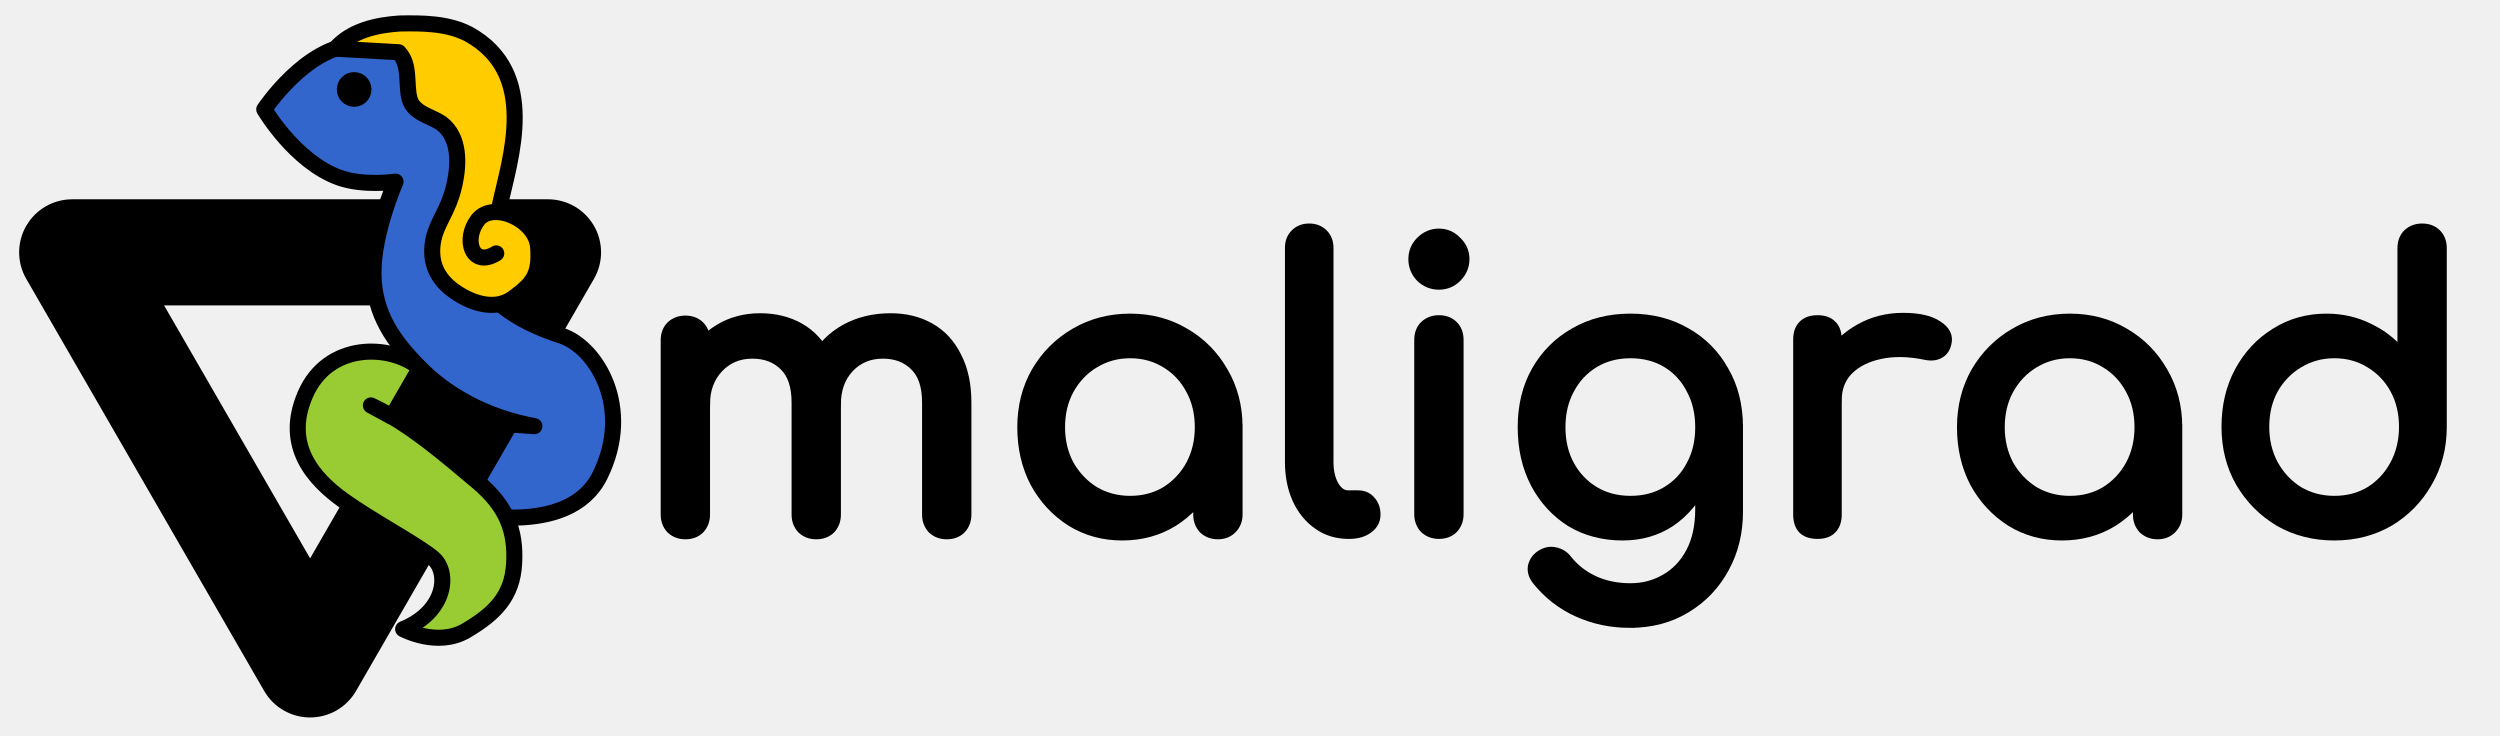
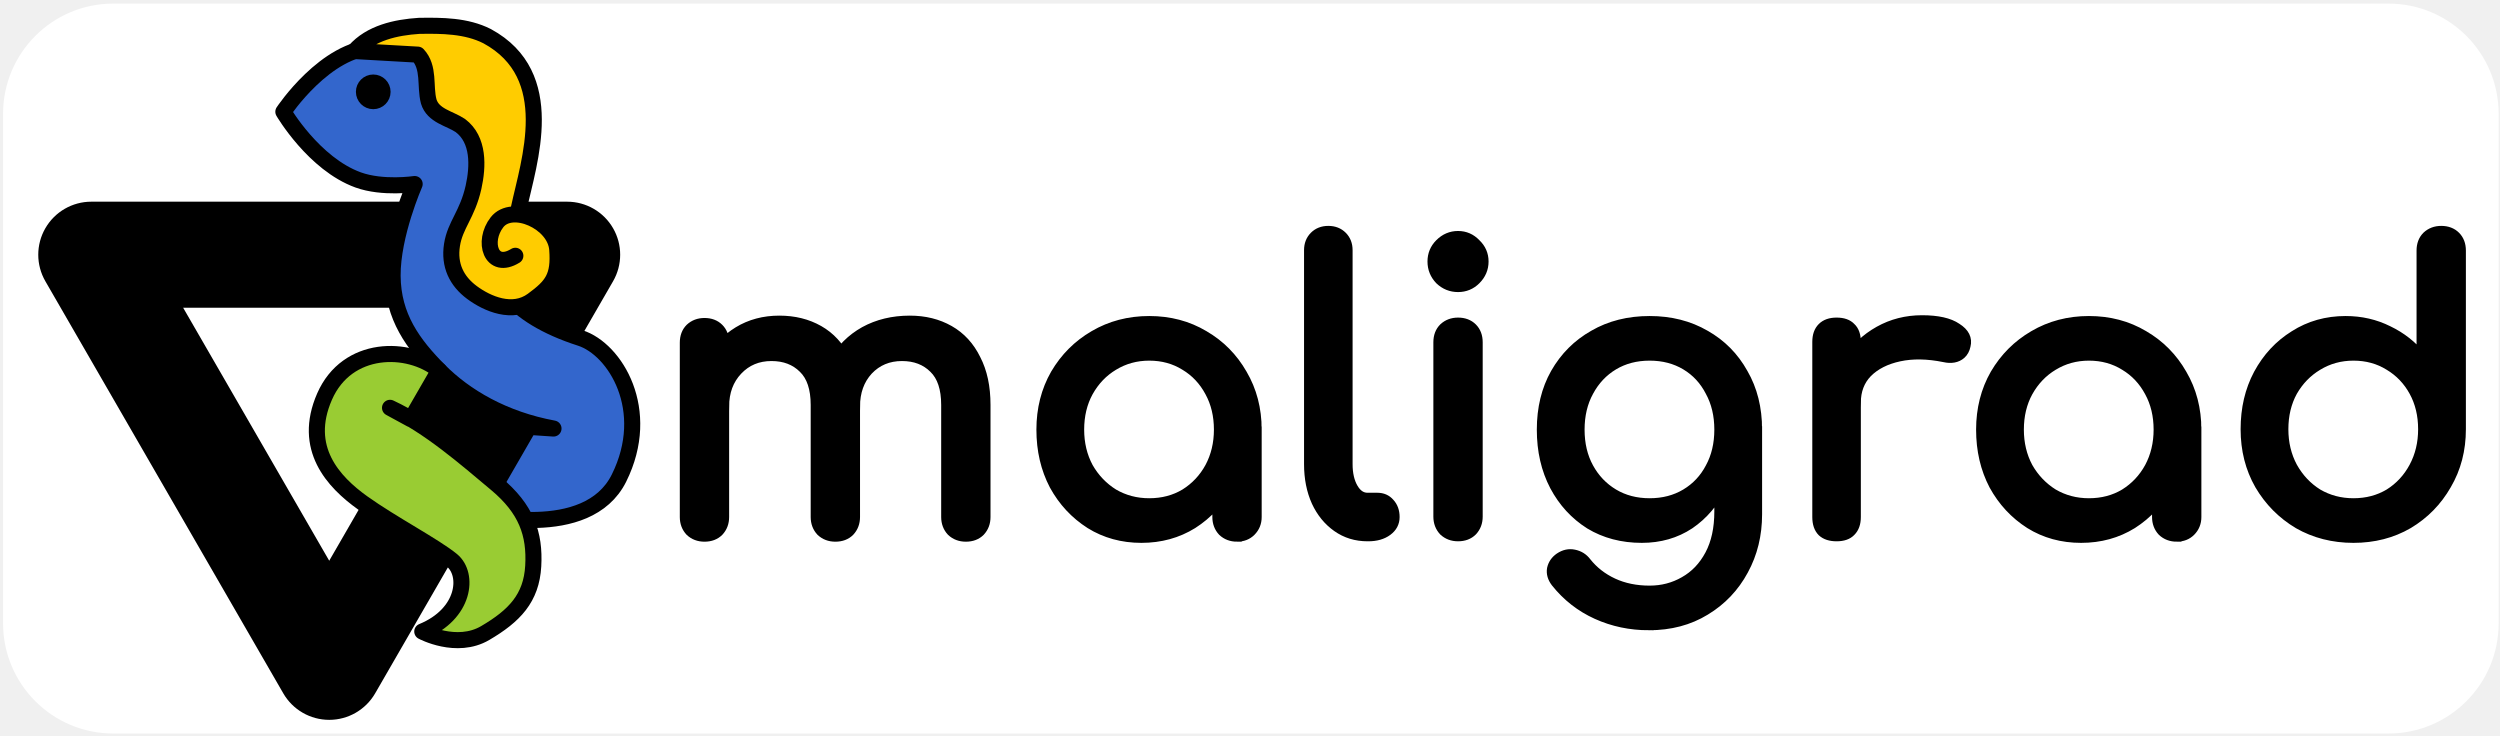
<svg xmlns="http://www.w3.org/2000/svg" width="374mm" height="110mm" viewBox="0 0 374 110" version="1.1" id="svg5">
  <defs id="defs2">
    <rect x="482.238" y="89.153" width="125.625" height="28.367" id="rect18190" />
    <rect x="367.419" y="60.786" width="725.383" height="320.141" id="rect15934" />
    <rect x="378.226" y="45.927" width="733.488" height="337.701" id="rect4224" />
    <rect x="403.891" y="85.101" width="724.032" height="324.193" id="rect4263" />
  </defs>
+   <g id="layer7" style="display:inline">
+     <rect style="font-variation-settings:'wght' 700;fill:#ffffff;fill-opacity:1;stroke:none;stroke-width:5;stroke-linecap:round;stroke-linejoin:round;stroke-miterlimit:4;stroke-dasharray:none;stroke-opacity:0.317;paint-order:stroke markers fill" id="rect4233" width="373.338" height="109.198" x="0.459" y="0.537" rx="16.489" ry="16.489" />
+   </g>
  <g id="layer1">
-     <g id="g845" transform="translate(-79.65293,-92.05363)">
+     <g id="g845" transform="translate(-76.79372,-91.69623)">
      <g id="g856" transform="matrix(0.4808856,0,0,0.4808856,73.77248,81.62073)">
        <g id="layer1-1">
          <path style="color:#000000;fill:#000000;stroke-width:0.265;stroke-linecap:round;stroke-linejoin:round;-inkscape-stroke:none;paint-order:stroke fill markers" d="M 34.684,83.695 A 16.502,16.502 0 0 0 20.395,108.445 L 94.411,236.645 a 16.502,16.502 0 0 0 28.579,0 L 197.006,108.445 A 16.502,16.502 0 0 0 182.717,83.695 Z M 63.264,116.695 h 90.875 l -45.438,78.7 z" id="path1971-2" />
        </g>
        <g id="layer2">
          <path style="fill:#3366cc;stroke:#000000;stroke-width:5;stroke-linecap:round;stroke-linejoin:round;stroke-miterlimit:4;stroke-dasharray:none;stroke-opacity:1" d="m 178.472,154.264 c -15.471,-2.85 -27.493,-9.92 -35.582,-18.085 -8.089,-8.166 -14.386,-16.664 -14.474,-29.433 -0.088,-12.77 6.863,-28.542 6.863,-28.542 0,0 -9.935,1.492 -17.57,-1.272 -13.808,-4.999 -23.276,-21.21 -23.276,-21.21 0,0 13.144,-19.845 28.686,-20.098 15.542,-0.253 32.332,11.359 38.812,22.905 7.069,12.596 0.389,25.485 -0.57,32.087 -0.78,5.373 -2.088,16.054 2.778,21.98 4.333,5.277 11.839,10.03 22.676,13.502 10.837,3.473 22.56,22.408 12.027,43.596 -9.906,19.926 -43.58,11.056 -43.58,11.056 l 15.587,-26.998 z" id="path3851" />
        </g>
        <g id="layer3">
          <path style="fill:#99cc33;stroke:#000000;stroke-width:5;stroke-linecap:round;stroke-linejoin:round;stroke-miterlimit:4;stroke-dasharray:none;stroke-opacity:1" d="m 119.096,177.389 c 9.08,6.494 22.455,13.476 27.786,17.873 5.331,4.397 4.105,16.68 -9.234,22.154 0,0 10.647,5.714 19.575,0.472 9.081,-5.332 14.378,-10.824 14.946,-20.85 0.568,-10.025 -2.167,-17.767 -11.536,-25.595 -9.369,-7.828 -20.878,-17.963 -33.017,-23.621 l 6.505,3.542 8.768,-15.186 c -9.442,-7.713 -28.601,-7.928 -35.639,8.149 -7.037,16.078 2.766,26.567 11.845,33.061 z" id="path2468" />
        </g>
        <g id="layer4" style="display:inline">
          <path style="fill:#ffcc00;stroke:#000000;stroke-width:4.999;stroke-linecap:round;stroke-linejoin:round;stroke-miterlimit:4;stroke-dasharray:none;stroke-opacity:1" d="m 167.713,85.655 c 3.066,-14.364 12.563,-41.26 -9.877,-53.445 -6.506,-3.297 -14.074,-3.327 -21.206,-3.212 -7.176,0.469 -15.095,2.181 -20.036,7.832 l 19.652,1.12 c 3.744,4.022 2.144,9.736 3.406,14.554 1.339,4.49 6.435,5.232 9.827,7.49 5.892,4.404 5.543,12.755 4.114,19.204 -1.923,8.578 -5.724,11.662 -6.701,17.965 -0.977,6.303 1.427,11.226 6.211,14.779 4.783,3.552 12.665,6.956 18.841,2.434 6.177,-4.522 8.341,-7.298 7.692,-15.841 -0.649,-8.543 -14.063,-14.429 -18.736,-8.447 -4.673,5.982 -1.866,15.107 5.703,10.436" id="path20898" />
          <circle style="fill:#000000;fill-opacity:1;stroke:#000000;stroke-width:3.749;stroke-linecap:round;stroke-linejoin:round;stroke-miterlimit:4;stroke-dasharray:none;stroke-opacity:1;paint-order:stroke fill markers" id="path25419" cy="49.523" cx="122.398" r="3.521" />
        </g>
      </g>
      <text xml:space="preserve" transform="matrix(0.2645833,0,0,0.2645833,79.65293,92.05363)" id="text4261" style="font-size:12px;line-height:1.25;font-family:'Times New Roman';-inkscape-font-specification:'Times New Roman, ';white-space:pre;shape-inside:url(#rect4263)" />
      <text xml:space="preserve" transform="matrix(0.2645833,0,0,0.2645833,79.65293,92.05363)" id="text4222" style="font-style:normal;font-variant:normal;font-weight:normal;font-stretch:normal;font-size:136.063px;line-height:1.25;font-family:Comfortaa;-inkscape-font-specification:Comfortaa;white-space:pre;shape-inside:url(#rect4224)" />
-       <g aria-label="maligrad" transform="matrix(0.4308542,0,0,0.4308542,15.61197,92.13576)" id="text15932" style="font-size:136.063px;font-family:'Times New Roman';-inkscape-font-specification:'Times New Roman, ';white-space:pre;stroke-width:3.249;stroke-miterlimit:4;stroke-dasharray:none;stroke:#000000;stroke-opacity:1">
-         <path d="m 477.359,185.439 q -2.993,0 -5.034,-1.905 -1.905,-2.041 -1.905,-5.034 v -38.914 q 0,-8.572 -4.218,-12.654 -4.218,-4.218 -11.021,-4.218 -7.075,0 -11.701,4.898 -4.49,4.898 -4.49,12.518 h -11.293 q 0,-8.844 3.81,-15.511 3.81,-6.803 10.613,-10.613 6.939,-3.81 15.783,-3.81 7.756,0 13.742,3.402 5.987,3.402 9.252,10.069 3.402,6.531 3.402,15.919 v 38.914 q 0,2.993 -1.905,5.034 -1.905,1.905 -5.034,1.905 z m -90.754,0 q -2.993,0 -5.034,-1.905 -1.905,-2.041 -1.905,-5.034 v -60.548 q 0,-3.129 1.905,-5.034 2.041,-1.905 5.034,-1.905 3.129,0 5.034,1.905 1.905,1.905 1.905,5.034 v 60.548 q 0,2.993 -1.905,5.034 -1.905,1.905 -5.034,1.905 z m 45.445,0 q -2.993,0 -5.034,-1.905 -1.905,-2.041 -1.905,-5.034 v -38.914 q 0,-8.572 -4.218,-12.654 -4.218,-4.218 -11.021,-4.218 -7.075,0 -11.701,4.898 -4.626,4.898 -4.626,12.518 h -8.572 q 0,-8.844 3.538,-15.511 3.538,-6.803 9.797,-10.613 6.259,-3.81 14.287,-3.81 7.756,0 13.742,3.402 5.987,3.402 9.252,10.069 3.402,6.531 3.402,15.919 v 38.914 q 0,2.993 -1.905,5.034 -1.905,1.905 -5.034,1.905 z" style="-inkscape-font-specification:'Comfortaa, @wght=700';stroke-width:3.249;stroke-miterlimit:4;stroke-dasharray:none;stroke:#000000;stroke-opacity:1" id="path842" />
-         <path d="m 538.315,185.847 q -9.933,0 -17.824,-4.898 -7.892,-5.034 -12.518,-13.47 -4.49,-8.572 -4.49,-19.321 0,-10.749 4.898,-19.321 5.034,-8.572 13.47,-13.47 8.572,-5.034 19.185,-5.034 10.613,0 19.049,5.034 8.436,4.898 13.334,13.47 5.034,8.572 5.034,19.321 h -5.306 q 0,10.749 -4.626,19.321 -4.49,8.436 -12.382,13.47 -7.892,4.898 -17.824,4.898 z m 2.721,-12.246 q 6.939,0 12.382,-3.266 5.443,-3.402 8.572,-9.116 3.129,-5.851 3.129,-13.062 0,-7.347 -3.129,-13.062 -3.129,-5.851 -8.572,-9.116 -5.443,-3.402 -12.382,-3.402 -6.803,0 -12.382,3.402 -5.443,3.266 -8.708,9.116 -3.129,5.715 -3.129,13.062 0,7.211 3.129,13.062 3.266,5.715 8.708,9.116 5.579,3.266 12.382,3.266 z m 30.478,11.837 q -2.993,0 -5.034,-1.905 -1.905,-2.041 -1.905,-5.034 v -20.818 l 2.585,-14.423 11.293,4.898 v 30.342 q 0,2.993 -2.041,5.034 -1.905,1.905 -4.898,1.905 z" style="-inkscape-font-specification:'Comfortaa, @wght=700';stroke-width:3.249;stroke-miterlimit:4;stroke-dasharray:none;stroke:#000000;stroke-opacity:1" id="path844" />
-         <path d="m 616.823,185.303 q -5.987,0 -10.613,-3.266 -4.626,-3.266 -7.211,-8.844 -2.585,-5.715 -2.585,-13.062 V 85.841 q 0,-2.993 1.905,-4.898 1.905,-1.905 4.898,-1.905 2.993,0 4.898,1.905 1.905,1.905 1.905,4.898 v 74.29 q 0,5.034 1.905,8.3 1.905,3.266 4.898,3.266 h 3.402 q 2.721,0 4.354,1.905 1.769,1.905 1.769,4.898 0,2.993 -2.585,4.898 -2.585,1.905 -6.667,1.905 z" style="-inkscape-font-specification:'Comfortaa, @wght=700';stroke-width:3.249;stroke-miterlimit:4;stroke-dasharray:none;stroke:#000000;stroke-opacity:1" id="path846" />
-         <path d="m 648.254,185.303 q -2.993,0 -5.034,-1.905 -1.905,-2.041 -1.905,-5.034 v -60.548 q 0,-3.129 1.905,-5.034 2.041,-1.905 5.034,-1.905 3.129,0 5.034,1.905 1.905,1.905 1.905,5.034 v 60.548 q 0,2.993 -1.905,5.034 -1.905,1.905 -5.034,1.905 z m 0,-86.536 q -3.674,0 -6.395,-2.585 -2.585,-2.721 -2.585,-6.395 0,-3.674 2.585,-6.259 2.721,-2.721 6.395,-2.721 3.674,0 6.259,2.721 2.721,2.585 2.721,6.259 0,3.674 -2.721,6.395 -2.585,2.585 -6.259,2.585 z" style="-inkscape-font-specification:'Comfortaa, @wght=700';stroke-width:3.249;stroke-miterlimit:4;stroke-dasharray:none;stroke:#000000;stroke-opacity:1" id="path848" />
-         <path d="m 712.067,185.847 q -10.205,0 -18.096,-4.762 -7.756,-4.898 -12.246,-13.334 -4.49,-8.572 -4.49,-19.593 0,-11.157 4.762,-19.593 4.898,-8.572 13.334,-13.334 8.436,-4.898 19.457,-4.898 10.885,0 19.321,4.898 8.436,4.762 13.198,13.334 4.898,8.436 4.898,19.593 h -8.028 q 0,11.021 -4.218,19.593 -4.082,8.436 -11.293,13.334 -7.211,4.762 -16.6,4.762 z m 2.449,30.342 q -9.66,0 -18.096,-3.81 -8.436,-3.81 -14.287,-11.157 -1.769,-2.313 -1.361,-4.762 0.544,-2.449 2.721,-3.946 2.449,-1.633 5.034,-1.089 2.721,0.544 4.354,2.721 3.674,4.626 9.252,7.211 5.579,2.585 12.654,2.585 6.531,0 11.974,-3.129 5.579,-3.129 8.844,-9.252 3.266,-6.123 3.266,-14.967 v -19.321 l 4.49,-11.974 8.844,2.857 v 29.39 q 0,10.749 -4.762,19.457 -4.762,8.844 -13.334,14.014 -8.436,5.17 -19.593,5.17 z m 0.272,-42.588 q 7.075,0 12.518,-3.266 5.443,-3.266 8.436,-8.98 3.129,-5.715 3.129,-13.198 0,-7.483 -3.129,-13.198 -2.993,-5.851 -8.436,-9.116 -5.443,-3.266 -12.518,-3.266 -7.075,0 -12.518,3.266 -5.443,3.266 -8.572,9.116 -3.129,5.715 -3.129,13.198 0,7.483 3.129,13.198 3.129,5.715 8.572,8.98 5.443,3.266 12.518,3.266 z" style="-inkscape-font-specification:'Comfortaa, @wght=700';stroke-width:3.249;stroke-miterlimit:4;stroke-dasharray:none;stroke:#000000;stroke-opacity:1" id="path850" />
-         <path d="m 779.554,138.77 q 0,-8.164 3.946,-14.559 4.082,-6.531 10.885,-10.341 6.803,-3.81 14.967,-3.81 8.164,0 12.11,2.721 4.082,2.585 3.129,6.259 -0.408,1.905 -1.633,2.993 -1.089,0.952 -2.585,1.225 -1.497,0.272 -3.266,-0.136 -8.708,-1.769 -15.647,-0.272 -6.939,1.497 -11.021,5.579 -3.946,4.082 -3.946,10.341 z m 0.136,46.534 q -3.266,0 -5.034,-1.633 -1.769,-1.769 -1.769,-5.17 v -60.82 q 0,-3.266 1.769,-5.034 1.769,-1.769 5.034,-1.769 3.402,0 5.034,1.769 1.769,1.633 1.769,5.034 v 60.82 q 0,3.266 -1.769,5.034 -1.633,1.769 -5.034,1.769 z" style="-inkscape-font-specification:'Comfortaa, @wght=700';stroke-width:3.249;stroke-miterlimit:4;stroke-dasharray:none;stroke:#000000;stroke-opacity:1" id="path852" />
-         <path d="m 864.594,185.847 q -9.933,0 -17.824,-4.898 -7.892,-5.034 -12.518,-13.47 -4.49,-8.572 -4.49,-19.321 0,-10.749 4.898,-19.321 5.034,-8.572 13.47,-13.47 8.572,-5.034 19.185,-5.034 10.613,0 19.049,5.034 8.436,4.898 13.334,13.47 5.034,8.572 5.034,19.321 h -5.306 q 0,10.749 -4.626,19.321 -4.49,8.436 -12.382,13.47 -7.892,4.898 -17.824,4.898 z m 2.721,-12.246 q 6.939,0 12.382,-3.266 5.443,-3.402 8.572,-9.116 3.129,-5.851 3.129,-13.062 0,-7.347 -3.129,-13.062 -3.129,-5.851 -8.572,-9.116 -5.443,-3.402 -12.382,-3.402 -6.803,0 -12.382,3.402 -5.443,3.266 -8.708,9.116 -3.129,5.715 -3.129,13.062 0,7.211 3.129,13.062 3.266,5.715 8.708,9.116 5.579,3.266 12.382,3.266 z m 30.478,11.837 q -2.993,0 -5.034,-1.905 -1.905,-2.041 -1.905,-5.034 v -20.818 l 2.585,-14.423 11.293,4.898 v 30.342 q 0,2.993 -2.041,5.034 -1.905,1.905 -4.898,1.905 z" style="-inkscape-font-specification:'Comfortaa, @wght=700';stroke-width:3.249;stroke-miterlimit:4;stroke-dasharray:none;stroke:#000000;stroke-opacity:1" id="path854" />
-         <path d="m 959.157,185.847 q -10.613,0 -19.185,-4.898 -8.436,-5.034 -13.47,-13.606 -4.898,-8.572 -4.898,-19.321 0,-10.749 4.49,-19.185 4.626,-8.572 12.518,-13.47 7.892,-5.034 17.824,-5.034 8.028,0 14.831,3.402 6.803,3.266 11.429,8.98 V 85.977 q 0,-3.129 1.905,-5.034 2.041,-1.905 5.034,-1.905 3.129,0 5.034,1.905 1.905,1.905 1.905,5.034 V 148.022 q 0,10.749 -5.034,19.321 -4.898,8.572 -13.334,13.606 -8.436,4.898 -19.049,4.898 z m 0,-12.246 q 6.939,0 12.382,-3.266 5.443,-3.402 8.572,-9.252 3.129,-5.851 3.129,-13.062 0,-7.347 -3.129,-13.062 -3.129,-5.715 -8.572,-8.98 -5.443,-3.402 -12.382,-3.402 -6.803,0 -12.382,3.402 -5.443,3.266 -8.708,8.98 -3.129,5.715 -3.129,13.062 0,7.211 3.129,13.062 3.266,5.851 8.708,9.252 5.579,3.266 12.382,3.266 z" style="-inkscape-font-specification:'Comfortaa, @wght=700';stroke-width:3.249;stroke-miterlimit:4;stroke-dasharray:none;stroke:#000000;stroke-opacity:1" id="path856" />
+       <g aria-label="maligrad" transform="matrix(0.4308542,0,0,0.4308542,15.61197,92.13576)" id="text15932" style="font-size:136.063px;font-family:'Times New Roman';-inkscape-font-specification:'Times New Roman, ';white-space:pre;stroke:#000000;stroke-width:3.249;stroke-miterlimit:4;stroke-dasharray:none;stroke-opacity:1">
+         <path d="m 477.359,185.439 q -2.993,0 -5.034,-1.905 -1.905,-2.041 -1.905,-5.034 v -38.914 q 0,-8.572 -4.218,-12.654 -4.218,-4.218 -11.021,-4.218 -7.075,0 -11.701,4.898 -4.49,4.898 -4.49,12.518 h -11.293 q 0,-8.844 3.81,-15.511 3.81,-6.803 10.613,-10.613 6.939,-3.81 15.783,-3.81 7.756,0 13.742,3.402 5.987,3.402 9.252,10.069 3.402,6.531 3.402,15.919 v 38.914 q 0,2.993 -1.905,5.034 -1.905,1.905 -5.034,1.905 z m -90.754,0 q -2.993,0 -5.034,-1.905 -1.905,-2.041 -1.905,-5.034 v -60.548 q 0,-3.129 1.905,-5.034 2.041,-1.905 5.034,-1.905 3.129,0 5.034,1.905 1.905,1.905 1.905,5.034 v 60.548 q 0,2.993 -1.905,5.034 -1.905,1.905 -5.034,1.905 z m 45.445,0 q -2.993,0 -5.034,-1.905 -1.905,-2.041 -1.905,-5.034 v -38.914 q 0,-8.572 -4.218,-12.654 -4.218,-4.218 -11.021,-4.218 -7.075,0 -11.701,4.898 -4.626,4.898 -4.626,12.518 h -8.572 q 0,-8.844 3.538,-15.511 3.538,-6.803 9.797,-10.613 6.259,-3.81 14.287,-3.81 7.756,0 13.742,3.402 5.987,3.402 9.252,10.069 3.402,6.531 3.402,15.919 v 38.914 q 0,2.993 -1.905,5.034 -1.905,1.905 -5.034,1.905 z" style="-inkscape-font-specification:'Comfortaa, @wght=700';stroke:#000000;stroke-width:3.249;stroke-miterlimit:4;stroke-dasharray:none;stroke-opacity:1" id="path842" />
+         <path d="m 538.315,185.847 q -9.933,0 -17.824,-4.898 -7.892,-5.034 -12.518,-13.47 -4.49,-8.572 -4.49,-19.321 0,-10.749 4.898,-19.321 5.034,-8.572 13.47,-13.47 8.572,-5.034 19.185,-5.034 10.613,0 19.049,5.034 8.436,4.898 13.334,13.47 5.034,8.572 5.034,19.321 h -5.306 q 0,10.749 -4.626,19.321 -4.49,8.436 -12.382,13.47 -7.892,4.898 -17.824,4.898 z m 2.721,-12.246 q 6.939,0 12.382,-3.266 5.443,-3.402 8.572,-9.116 3.129,-5.851 3.129,-13.062 0,-7.347 -3.129,-13.062 -3.129,-5.851 -8.572,-9.116 -5.443,-3.402 -12.382,-3.402 -6.803,0 -12.382,3.402 -5.443,3.266 -8.708,9.116 -3.129,5.715 -3.129,13.062 0,7.211 3.129,13.062 3.266,5.715 8.708,9.116 5.579,3.266 12.382,3.266 z m 30.478,11.837 q -2.993,0 -5.034,-1.905 -1.905,-2.041 -1.905,-5.034 v -20.818 l 2.585,-14.423 11.293,4.898 v 30.342 q 0,2.993 -2.041,5.034 -1.905,1.905 -4.898,1.905 z" style="-inkscape-font-specification:'Comfortaa, @wght=700';stroke:#000000;stroke-width:3.249;stroke-miterlimit:4;stroke-dasharray:none;stroke-opacity:1" id="path844" />
+         <path d="m 616.823,185.303 q -5.987,0 -10.613,-3.266 -4.626,-3.266 -7.211,-8.844 -2.585,-5.715 -2.585,-13.062 V 85.841 q 0,-2.993 1.905,-4.898 1.905,-1.905 4.898,-1.905 2.993,0 4.898,1.905 1.905,1.905 1.905,4.898 v 74.29 q 0,5.034 1.905,8.3 1.905,3.266 4.898,3.266 h 3.402 q 2.721,0 4.354,1.905 1.769,1.905 1.769,4.898 0,2.993 -2.585,4.898 -2.585,1.905 -6.667,1.905 z" style="-inkscape-font-specification:'Comfortaa, @wght=700';stroke:#000000;stroke-width:3.249;stroke-miterlimit:4;stroke-dasharray:none;stroke-opacity:1" id="path846" />
+         <path d="m 648.254,185.303 q -2.993,0 -5.034,-1.905 -1.905,-2.041 -1.905,-5.034 v -60.548 q 0,-3.129 1.905,-5.034 2.041,-1.905 5.034,-1.905 3.129,0 5.034,1.905 1.905,1.905 1.905,5.034 v 60.548 q 0,2.993 -1.905,5.034 -1.905,1.905 -5.034,1.905 z m 0,-86.536 q -3.674,0 -6.395,-2.585 -2.585,-2.721 -2.585,-6.395 0,-3.674 2.585,-6.259 2.721,-2.721 6.395,-2.721 3.674,0 6.259,2.721 2.721,2.585 2.721,6.259 0,3.674 -2.721,6.395 -2.585,2.585 -6.259,2.585 z" style="-inkscape-font-specification:'Comfortaa, @wght=700';stroke:#000000;stroke-width:3.249;stroke-miterlimit:4;stroke-dasharray:none;stroke-opacity:1" id="path848" />
+         <path d="m 712.067,185.847 q -10.205,0 -18.096,-4.762 -7.756,-4.898 -12.246,-13.334 -4.49,-8.572 -4.49,-19.593 0,-11.157 4.762,-19.593 4.898,-8.572 13.334,-13.334 8.436,-4.898 19.457,-4.898 10.885,0 19.321,4.898 8.436,4.762 13.198,13.334 4.898,8.436 4.898,19.593 h -8.028 q 0,11.021 -4.218,19.593 -4.082,8.436 -11.293,13.334 -7.211,4.762 -16.6,4.762 z m 2.449,30.342 q -9.66,0 -18.096,-3.81 -8.436,-3.81 -14.287,-11.157 -1.769,-2.313 -1.361,-4.762 0.544,-2.449 2.721,-3.946 2.449,-1.633 5.034,-1.089 2.721,0.544 4.354,2.721 3.674,4.626 9.252,7.211 5.579,2.585 12.654,2.585 6.531,0 11.974,-3.129 5.579,-3.129 8.844,-9.252 3.266,-6.123 3.266,-14.967 v -19.321 l 4.49,-11.974 8.844,2.857 v 29.39 q 0,10.749 -4.762,19.457 -4.762,8.844 -13.334,14.014 -8.436,5.17 -19.593,5.17 z m 0.272,-42.588 q 7.075,0 12.518,-3.266 5.443,-3.266 8.436,-8.98 3.129,-5.715 3.129,-13.198 0,-7.483 -3.129,-13.198 -2.993,-5.851 -8.436,-9.116 -5.443,-3.266 -12.518,-3.266 -7.075,0 -12.518,3.266 -5.443,3.266 -8.572,9.116 -3.129,5.715 -3.129,13.198 0,7.483 3.129,13.198 3.129,5.715 8.572,8.98 5.443,3.266 12.518,3.266 z" style="-inkscape-font-specification:'Comfortaa, @wght=700';stroke:#000000;stroke-width:3.249;stroke-miterlimit:4;stroke-dasharray:none;stroke-opacity:1" id="path850" />
+         <path d="m 779.554,138.77 q 0,-8.164 3.946,-14.559 4.082,-6.531 10.885,-10.341 6.803,-3.81 14.967,-3.81 8.164,0 12.11,2.721 4.082,2.585 3.129,6.259 -0.408,1.905 -1.633,2.993 -1.089,0.952 -2.585,1.225 -1.497,0.272 -3.266,-0.136 -8.708,-1.769 -15.647,-0.272 -6.939,1.497 -11.021,5.579 -3.946,4.082 -3.946,10.341 z m 0.136,46.534 q -3.266,0 -5.034,-1.633 -1.769,-1.769 -1.769,-5.17 v -60.82 q 0,-3.266 1.769,-5.034 1.769,-1.769 5.034,-1.769 3.402,0 5.034,1.769 1.769,1.633 1.769,5.034 v 60.82 q 0,3.266 -1.769,5.034 -1.633,1.769 -5.034,1.769 z" style="-inkscape-font-specification:'Comfortaa, @wght=700';stroke:#000000;stroke-width:3.249;stroke-miterlimit:4;stroke-dasharray:none;stroke-opacity:1" id="path852" />
+         <path d="m 864.594,185.847 q -9.933,0 -17.824,-4.898 -7.892,-5.034 -12.518,-13.47 -4.49,-8.572 -4.49,-19.321 0,-10.749 4.898,-19.321 5.034,-8.572 13.47,-13.47 8.572,-5.034 19.185,-5.034 10.613,0 19.049,5.034 8.436,4.898 13.334,13.47 5.034,8.572 5.034,19.321 h -5.306 q 0,10.749 -4.626,19.321 -4.49,8.436 -12.382,13.47 -7.892,4.898 -17.824,4.898 z m 2.721,-12.246 q 6.939,0 12.382,-3.266 5.443,-3.402 8.572,-9.116 3.129,-5.851 3.129,-13.062 0,-7.347 -3.129,-13.062 -3.129,-5.851 -8.572,-9.116 -5.443,-3.402 -12.382,-3.402 -6.803,0 -12.382,3.402 -5.443,3.266 -8.708,9.116 -3.129,5.715 -3.129,13.062 0,7.211 3.129,13.062 3.266,5.715 8.708,9.116 5.579,3.266 12.382,3.266 z m 30.478,11.837 q -2.993,0 -5.034,-1.905 -1.905,-2.041 -1.905,-5.034 v -20.818 l 2.585,-14.423 11.293,4.898 v 30.342 q 0,2.993 -2.041,5.034 -1.905,1.905 -4.898,1.905 z" style="-inkscape-font-specification:'Comfortaa, @wght=700';stroke:#000000;stroke-width:3.249;stroke-miterlimit:4;stroke-dasharray:none;stroke-opacity:1" id="path854" />
+         <path d="m 959.157,185.847 q -10.613,0 -19.185,-4.898 -8.436,-5.034 -13.47,-13.606 -4.898,-8.572 -4.898,-19.321 0,-10.749 4.49,-19.185 4.626,-8.572 12.518,-13.47 7.892,-5.034 17.824,-5.034 8.028,0 14.831,3.402 6.803,3.266 11.429,8.98 V 85.977 q 0,-3.129 1.905,-5.034 2.041,-1.905 5.034,-1.905 3.129,0 5.034,1.905 1.905,1.905 1.905,5.034 V 148.022 q 0,10.749 -5.034,19.321 -4.898,8.572 -13.334,13.606 -8.436,4.898 -19.049,4.898 z m 0,-12.246 q 6.939,0 12.382,-3.266 5.443,-3.402 8.572,-9.252 3.129,-5.851 3.129,-13.062 0,-7.347 -3.129,-13.062 -3.129,-5.715 -8.572,-8.98 -5.443,-3.402 -12.382,-3.402 -6.803,0 -12.382,3.402 -5.443,3.266 -8.708,8.98 -3.129,5.715 -3.129,13.062 0,7.211 3.129,13.062 3.266,5.851 8.708,9.252 5.579,3.266 12.382,3.266 z" style="-inkscape-font-specification:'Comfortaa, @wght=700';stroke:#000000;stroke-width:3.249;stroke-miterlimit:4;stroke-dasharray:none;stroke-opacity:1" id="path856" />
      </g>
      <text xml:space="preserve" transform="matrix(0.2645833,0,0,0.2645833,79.65293,92.05363)" id="text18188" style="font-size:12px;line-height:1.25;font-family:'Times New Roman';-inkscape-font-specification:'Times New Roman, ';white-space:pre;shape-inside:url(#rect18190)" />
    </g>
  </g>
</svg>
